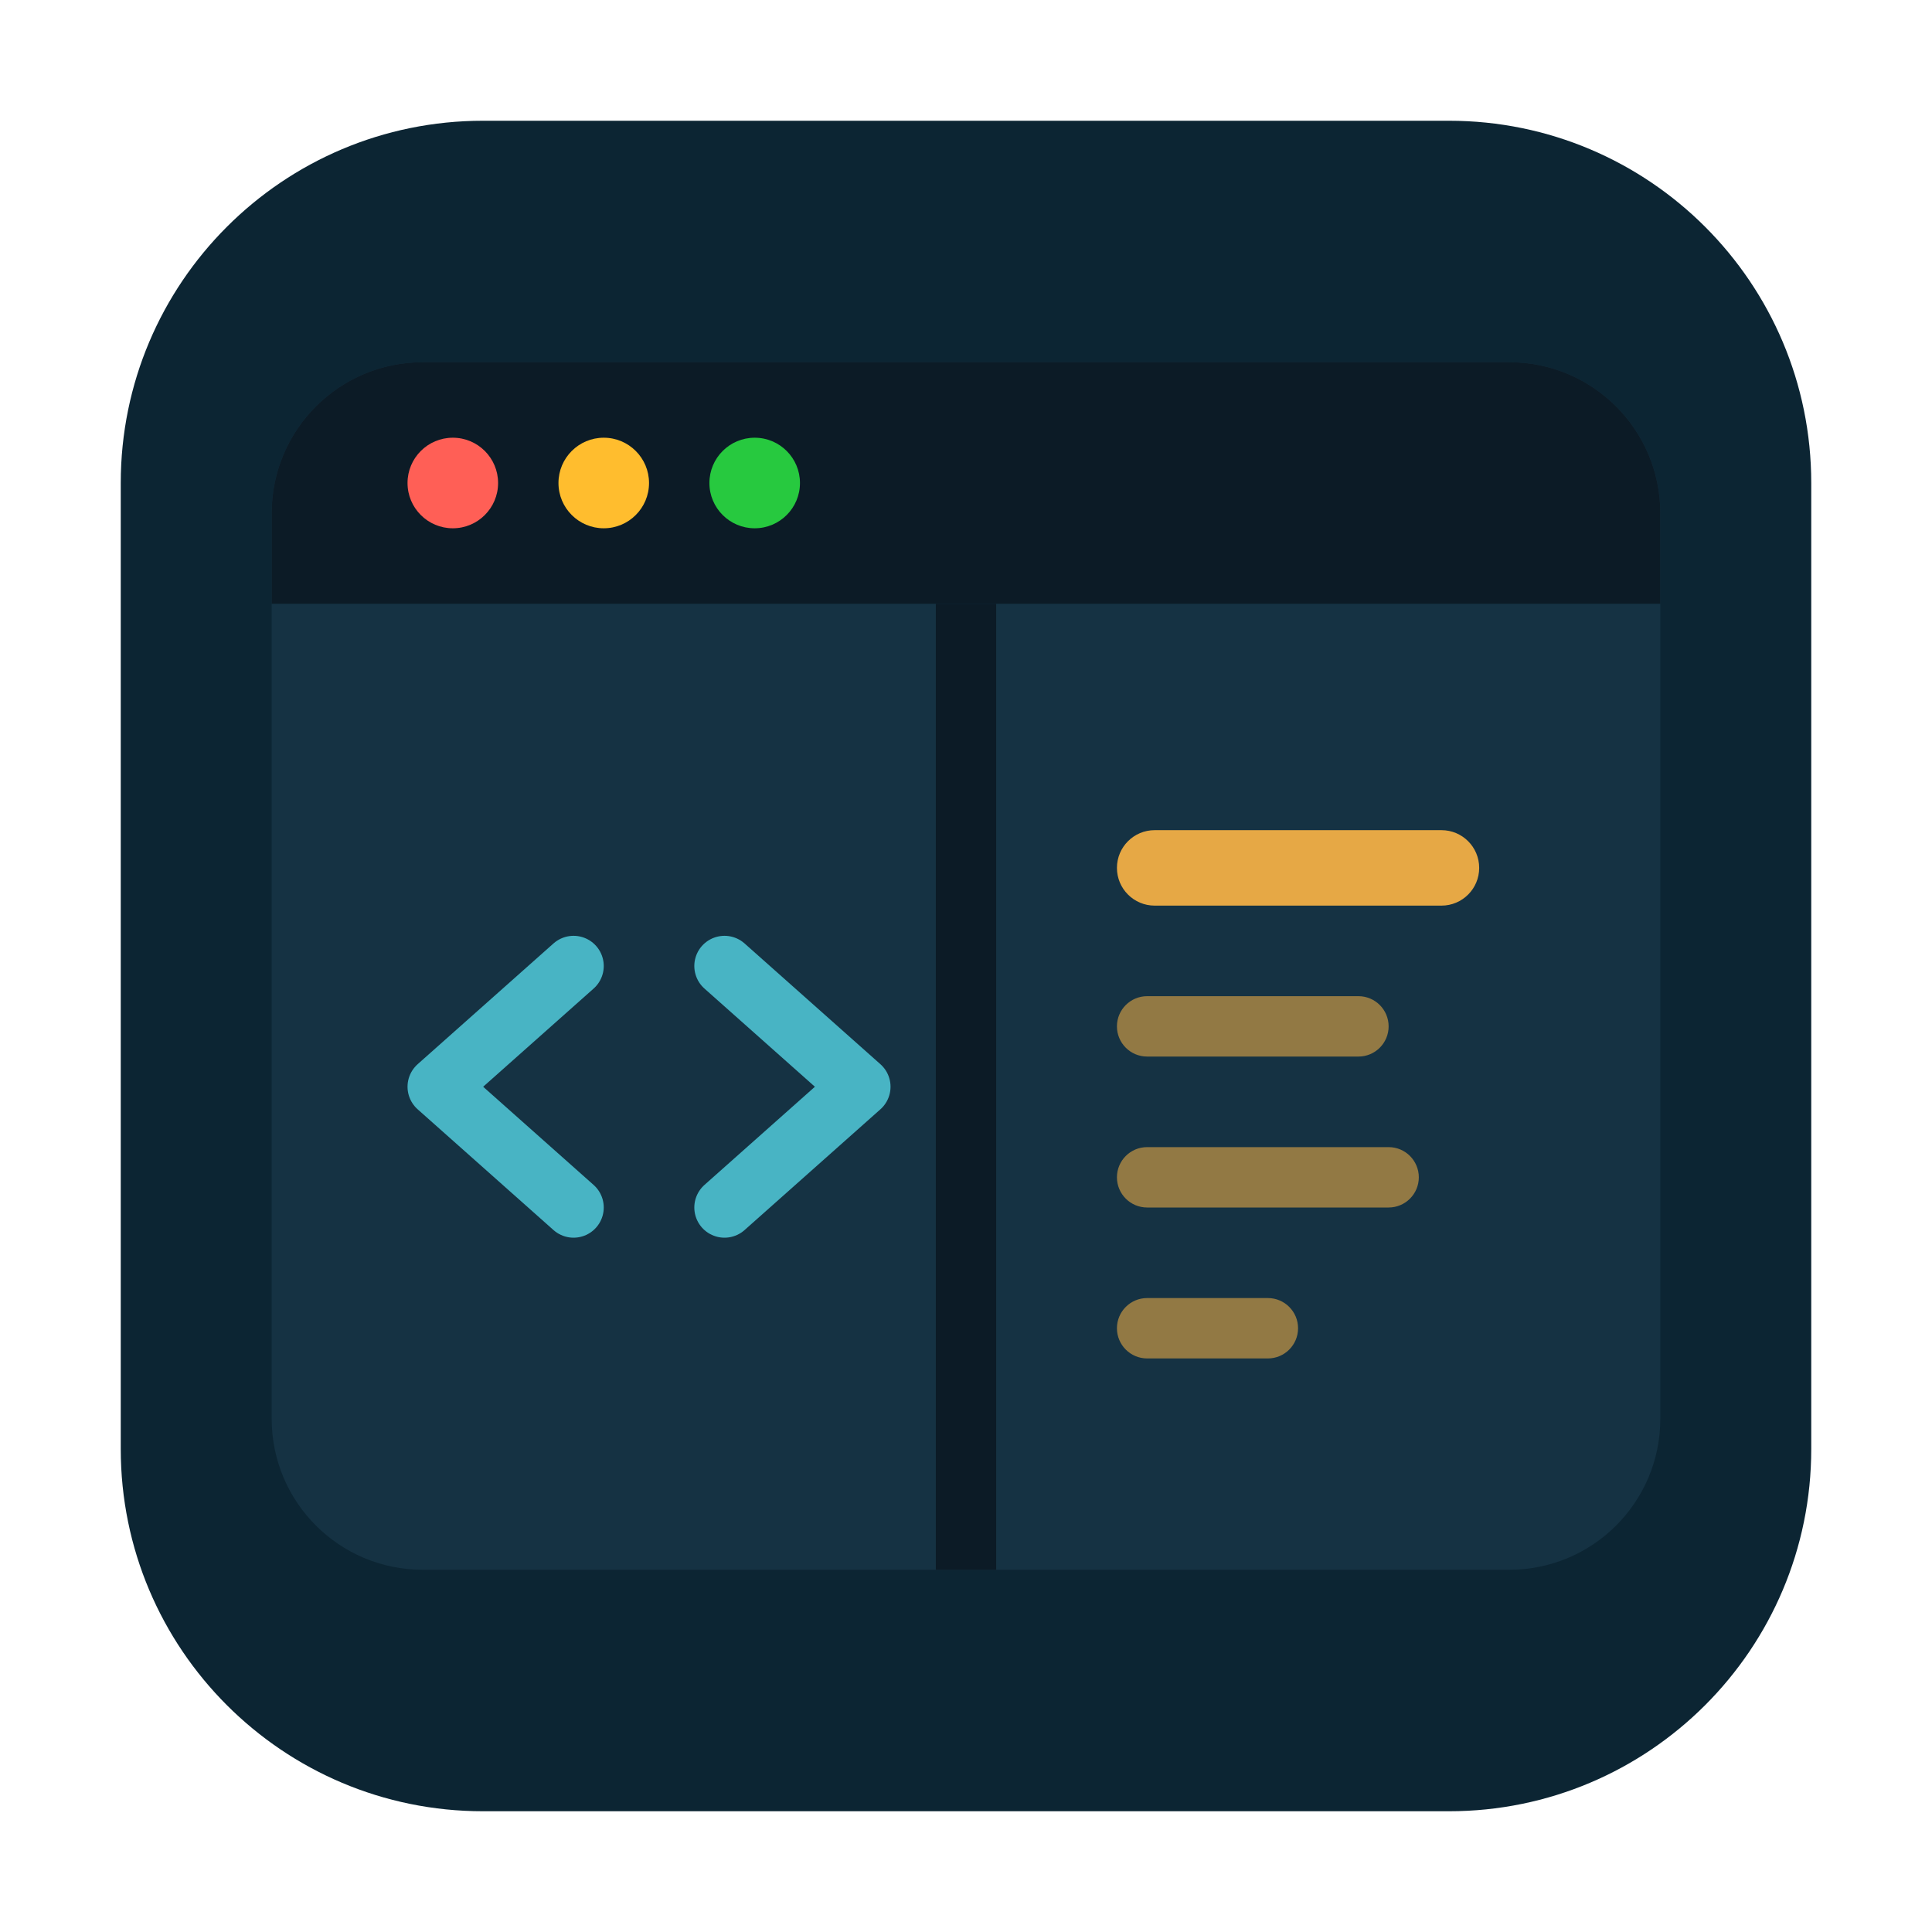
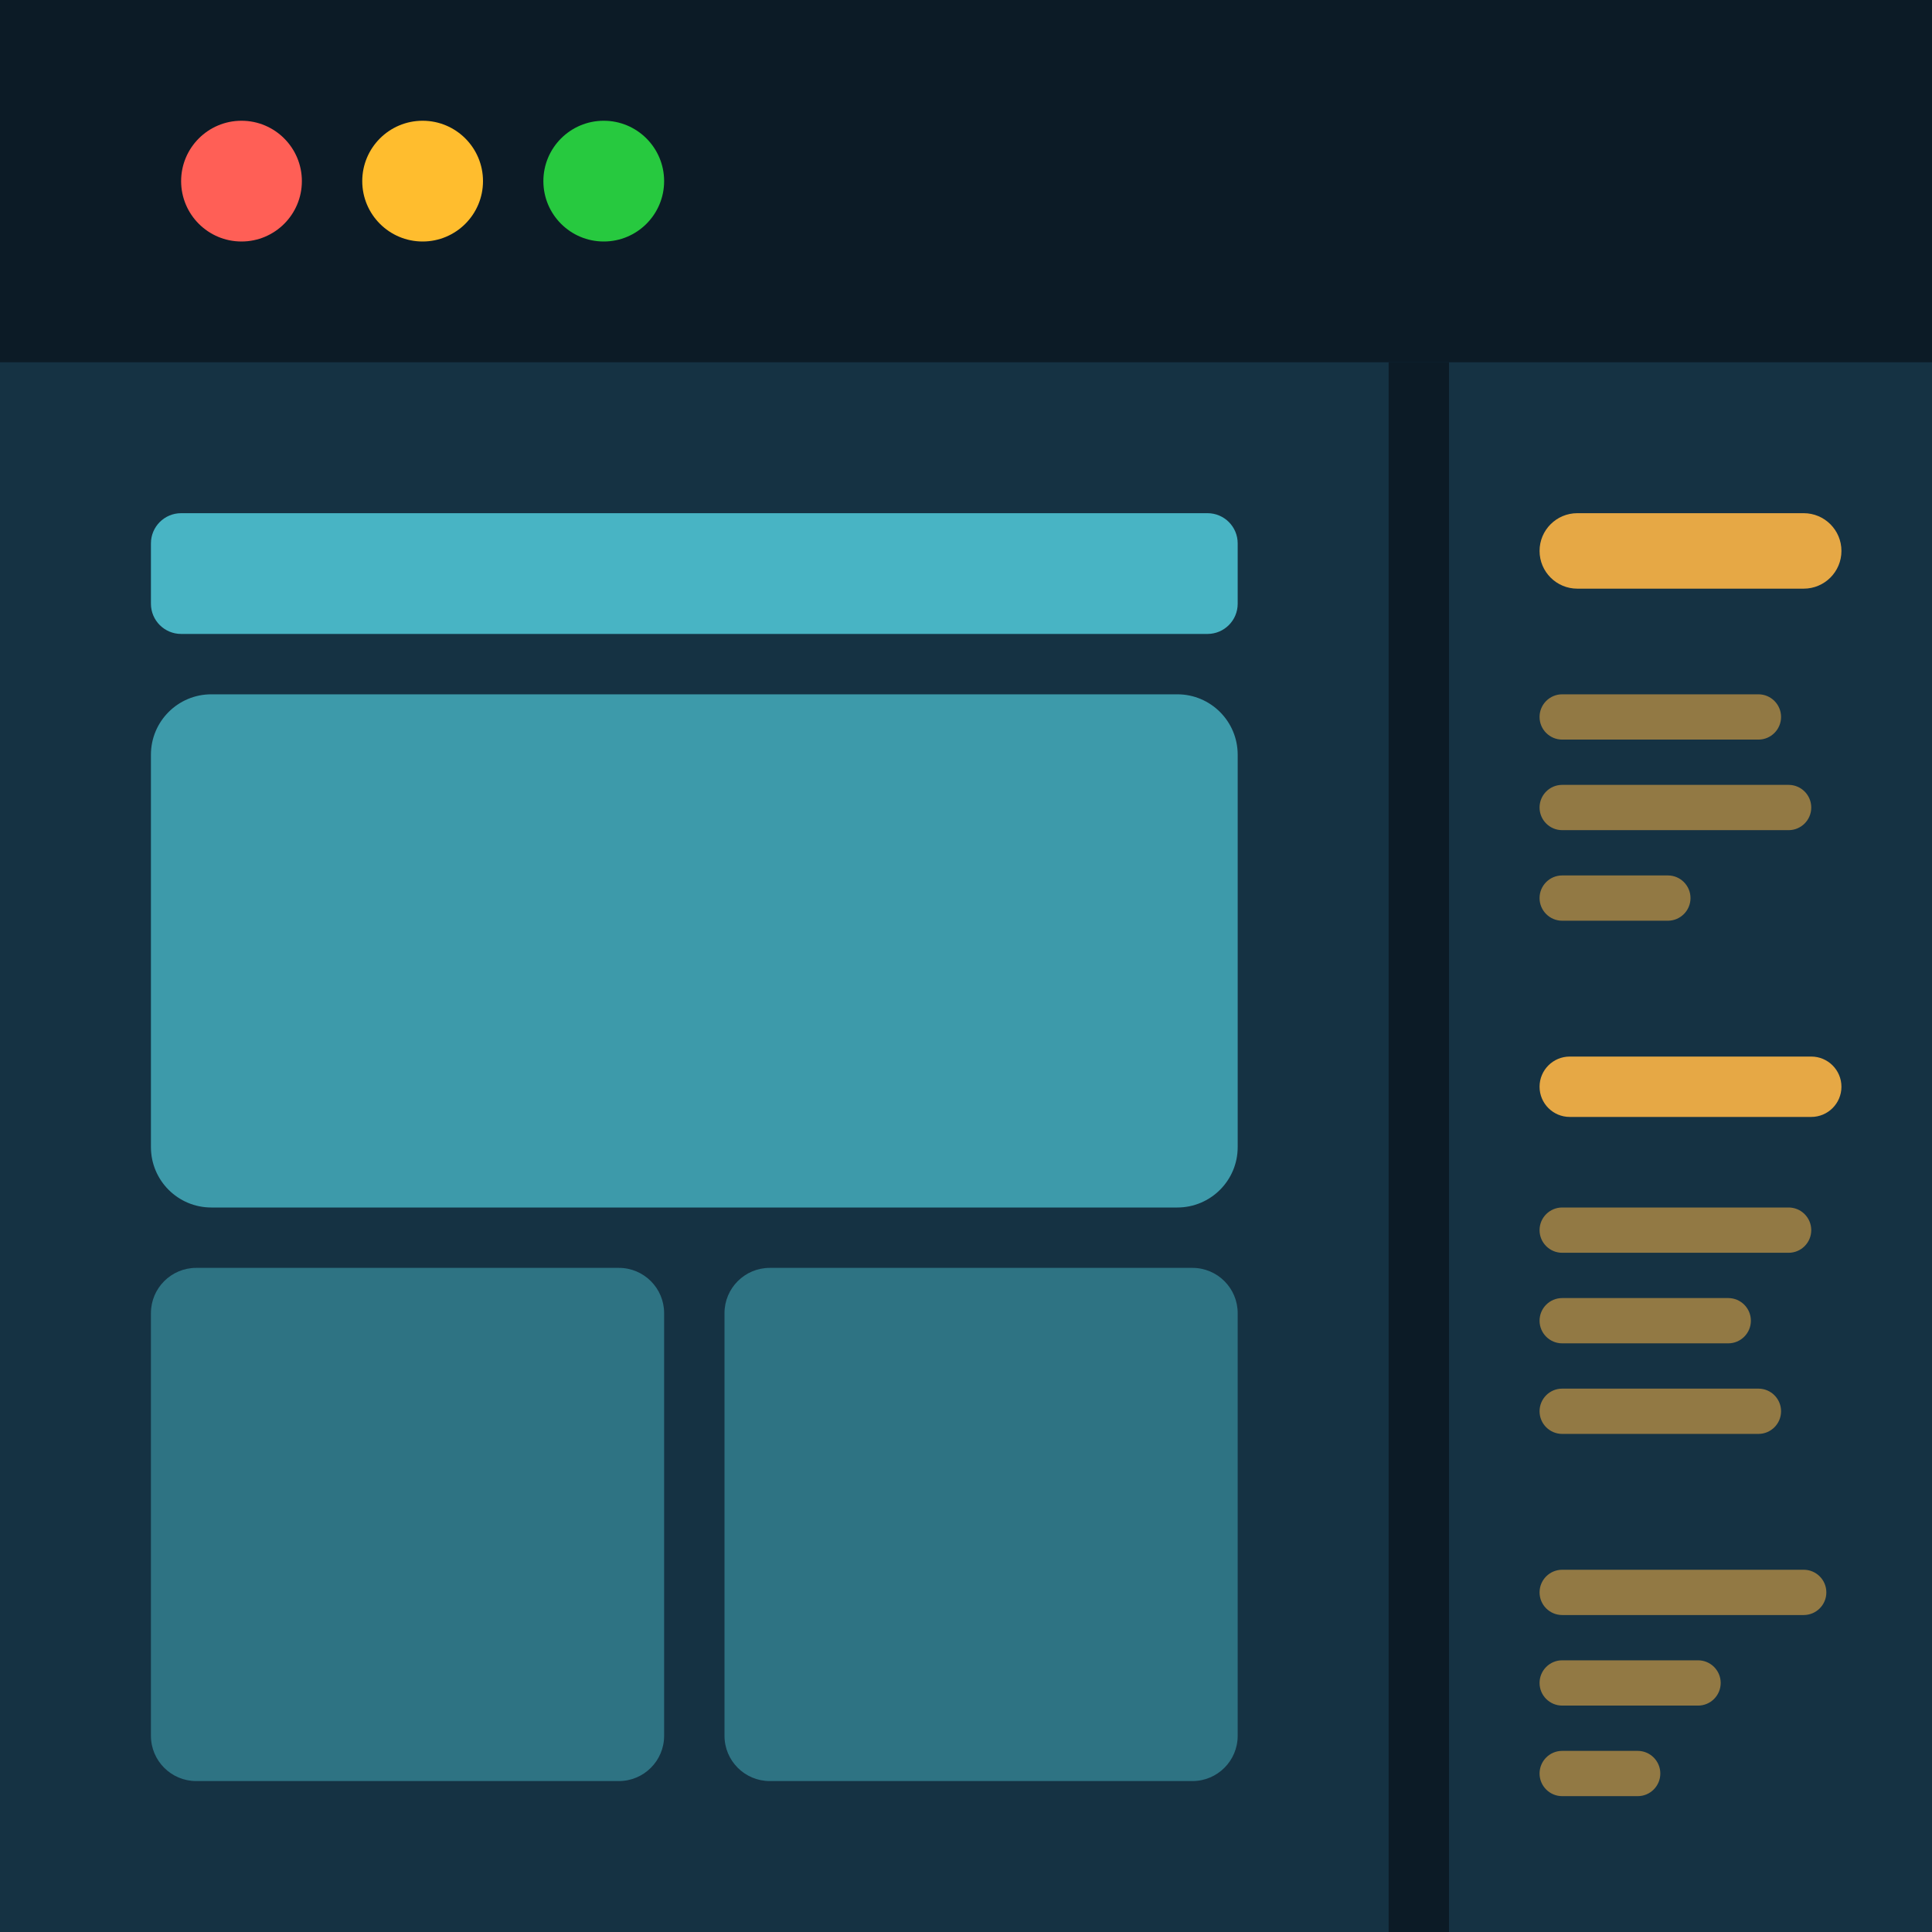
<svg xmlns="http://www.w3.org/2000/svg" width="256" height="256" viewBox="0 0 256 256" fill="none">
-   <rect x="16" y="16" width="224" height="224" rx="48" fill="#0C2533" />
-   <rect x="36" y="48" width="184" height="160" rx="20" fill="#153243" />
-   <path d="M36 68C36 56.954 44.954 48 56 48H200C211.046 48 220 56.954 220 68V80H36V68Z" fill="#0C1B26" />
-   <circle cx="60" cy="64" r="6" fill="#FF5F56" />
-   <circle cx="80" cy="64" r="6" fill="#FFBD2E" />
-   <circle cx="100" cy="64" r="6" fill="#27C93F" />
-   <rect x="124" y="80" width="8" height="128" fill="#0C1B26" />
-   <path d="M76 128L58 144L76 160" stroke="#48B4C4" stroke-width="8" stroke-linecap="round" stroke-linejoin="round" />
-   <path d="M96 128L114 144L96 160" stroke="#48B4C4" stroke-width="8" stroke-linecap="round" stroke-linejoin="round" />
-   <rect x="148" y="110" width="48" height="10" rx="5" fill="#E6A845" />
-   <rect x="148" y="132" width="36" height="8" rx="4" fill="#E6A845" fill-opacity="0.6" />
-   <rect x="148" y="152" width="40" height="8" rx="4" fill="#E6A845" fill-opacity="0.6" />
-   <rect x="148" y="172" width="24" height="8" rx="4" fill="#E6A845" fill-opacity="0.6" />
+   <rect width="256" height="256" fill="#153243" />
+   <rect width="256" height="48" fill="#0C1B26" />
+   <circle cx="32" cy="24" r="8" fill="#FF5F56" />
+   <circle cx="56" cy="24" r="8" fill="#FFBD2E" />
+   <circle cx="80" cy="24" r="8" fill="#27C93F" />
+   <rect x="184" y="48" width="8" height="208" fill="#0C1B26" />
+   <rect x="20" y="68" width="144" height="16" rx="4" fill="#48B4C4" />
+   <rect x="20" y="92" width="144" height="68" rx="8" fill="#48B4C4" fill-opacity="0.8" />
+   <rect x="20" y="168" width="68" height="68" rx="6" fill="#48B4C4" fill-opacity="0.5" />
+   <rect x="96" y="168" width="68" height="68" rx="6" fill="#48B4C4" fill-opacity="0.5" />
+   <rect x="204" y="68" width="40" height="10" rx="5" fill="#E6A845" />
+   <rect x="204" y="92" width="32" height="6" rx="3" fill="#E6A845" fill-opacity="0.6" />
+   <rect x="204" y="104" width="36" height="6" rx="3" fill="#E6A845" fill-opacity="0.6" />
+   <rect x="204" y="116" width="20" height="6" rx="3" fill="#E6A845" fill-opacity="0.6" />
+   <rect x="204" y="140" width="40" height="8" rx="4" fill="#E6A845" />
+   <rect x="204" y="160" width="36" height="6" rx="3" fill="#E6A845" fill-opacity="0.6" />
+   <rect x="204" y="172" width="28" height="6" rx="3" fill="#E6A845" fill-opacity="0.6" />
+   <rect x="204" y="184" width="32" height="6" rx="3" fill="#E6A845" fill-opacity="0.6" />
+   <rect x="204" y="208" width="38" height="6" rx="3" fill="#E6A845" fill-opacity="0.6" />
+   <rect x="204" y="220" width="24" height="6" rx="3" fill="#E6A845" fill-opacity="0.6" />
+   <rect x="204" y="232" width="16" height="6" rx="3" fill="#E6A845" fill-opacity="0.6" />
</svg>
